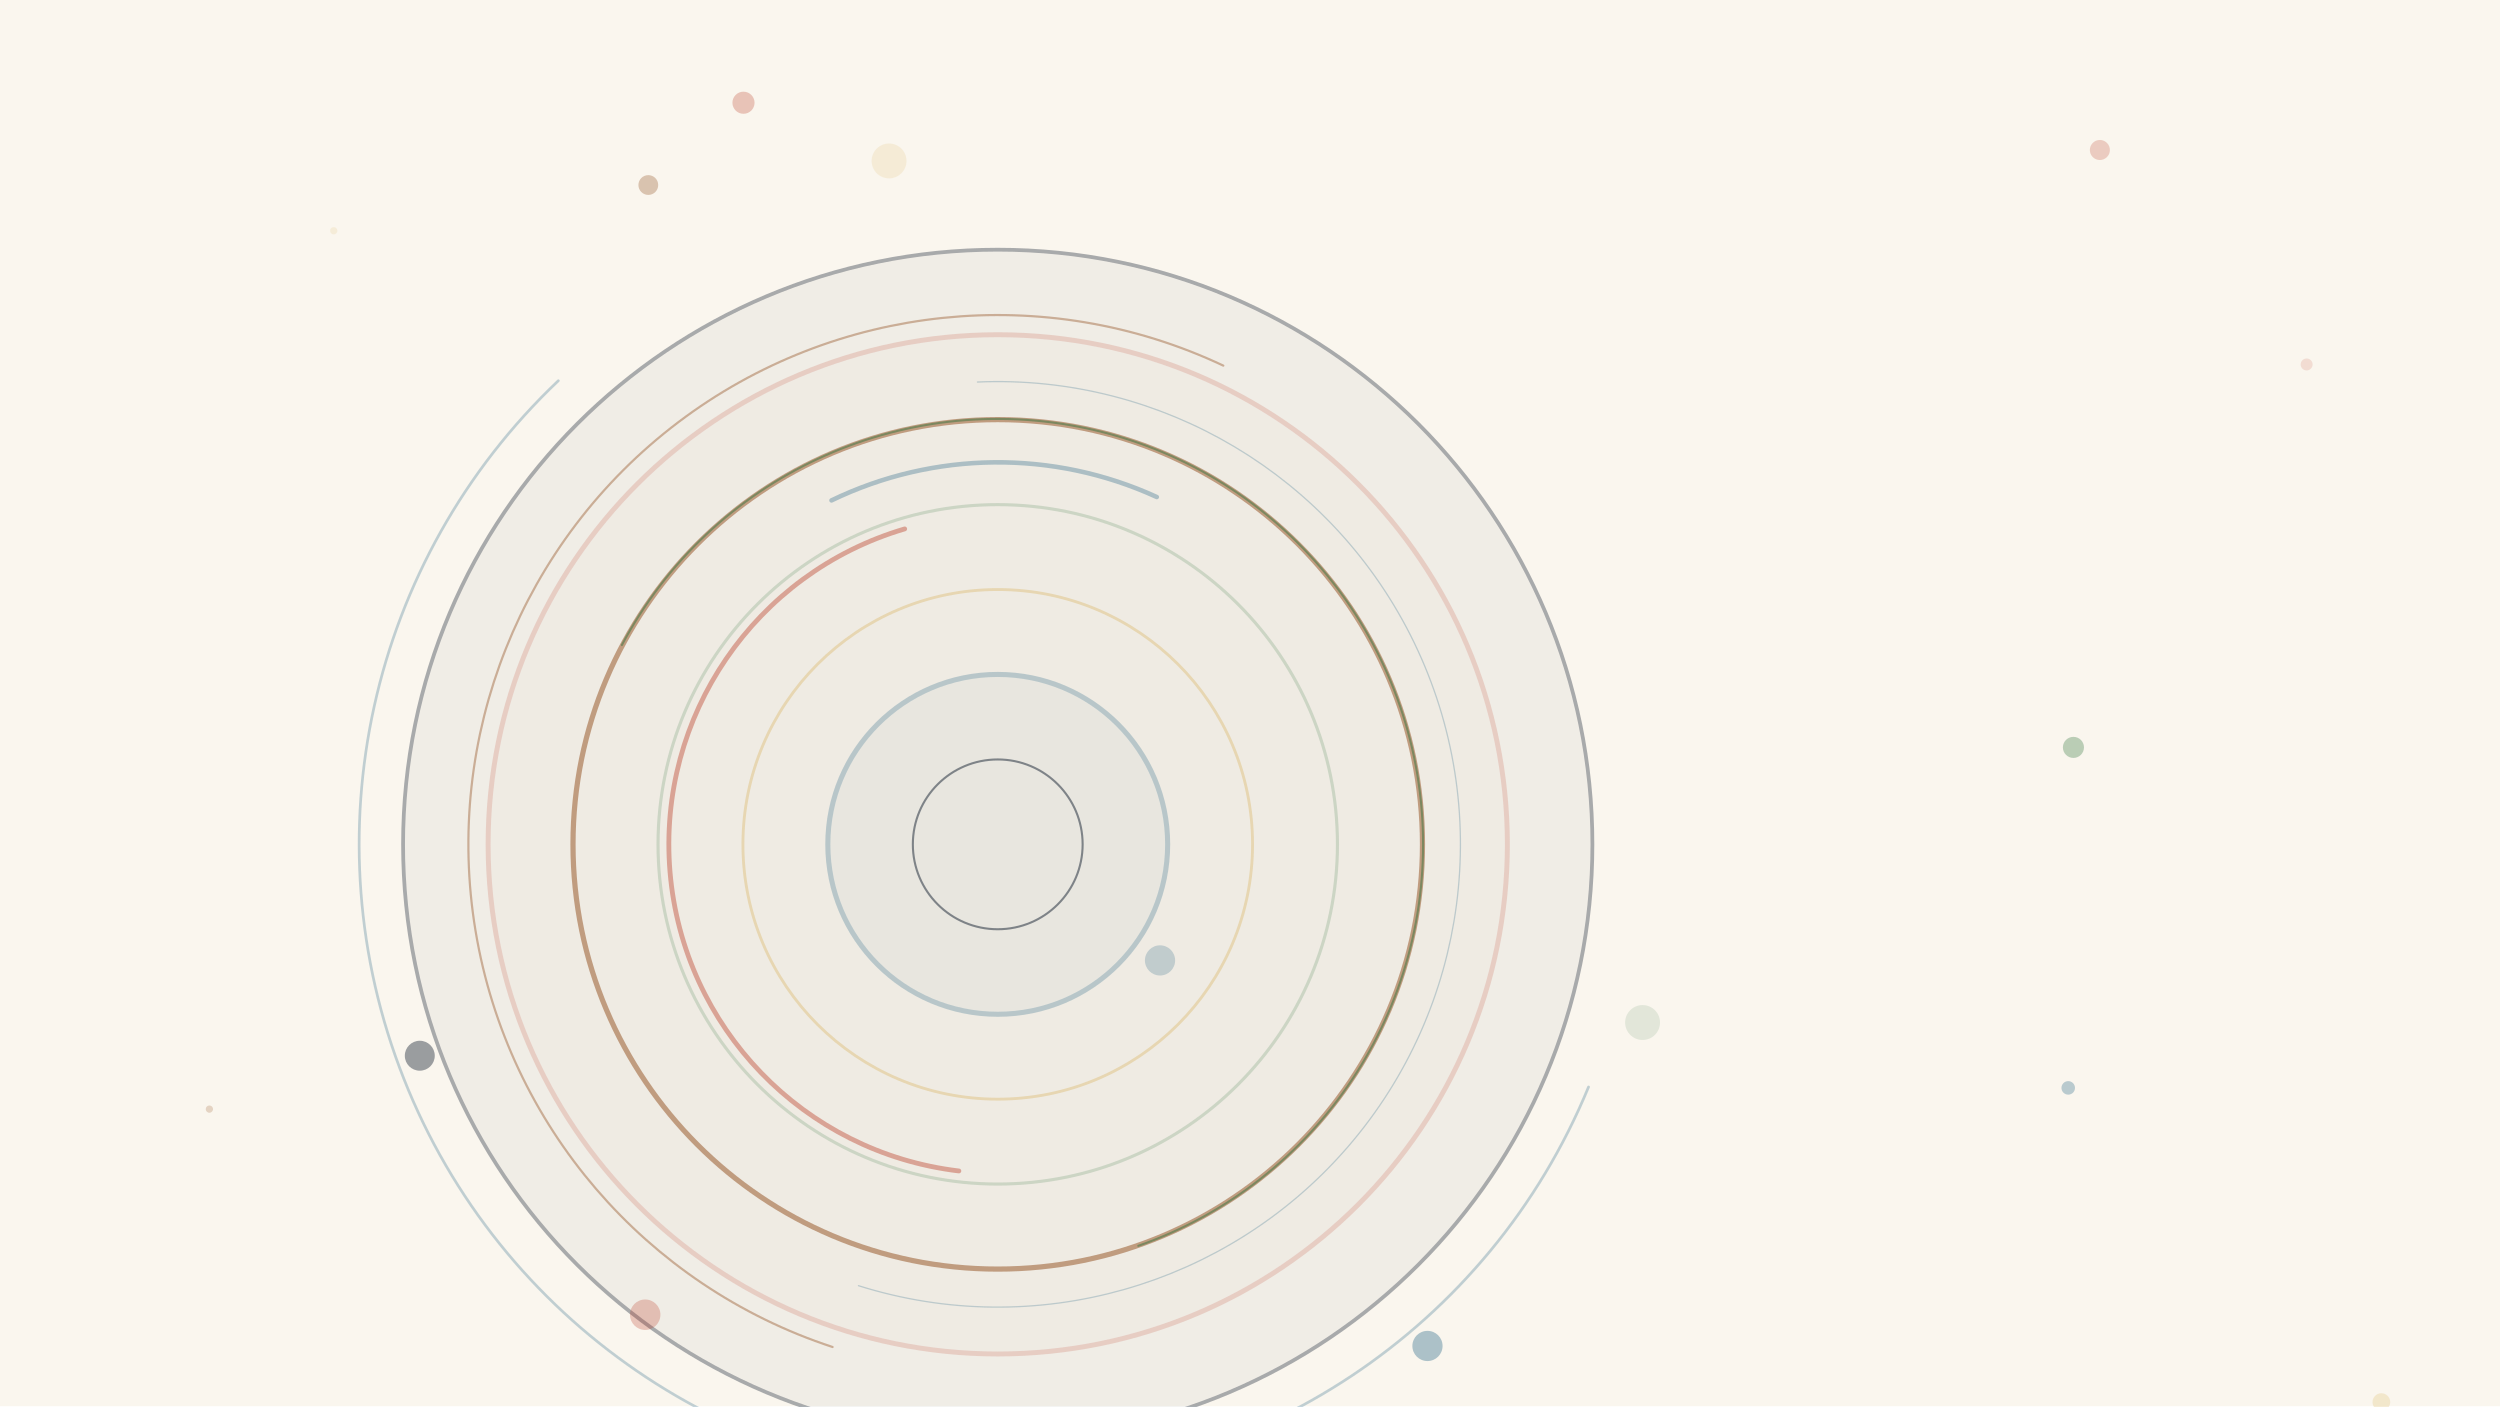
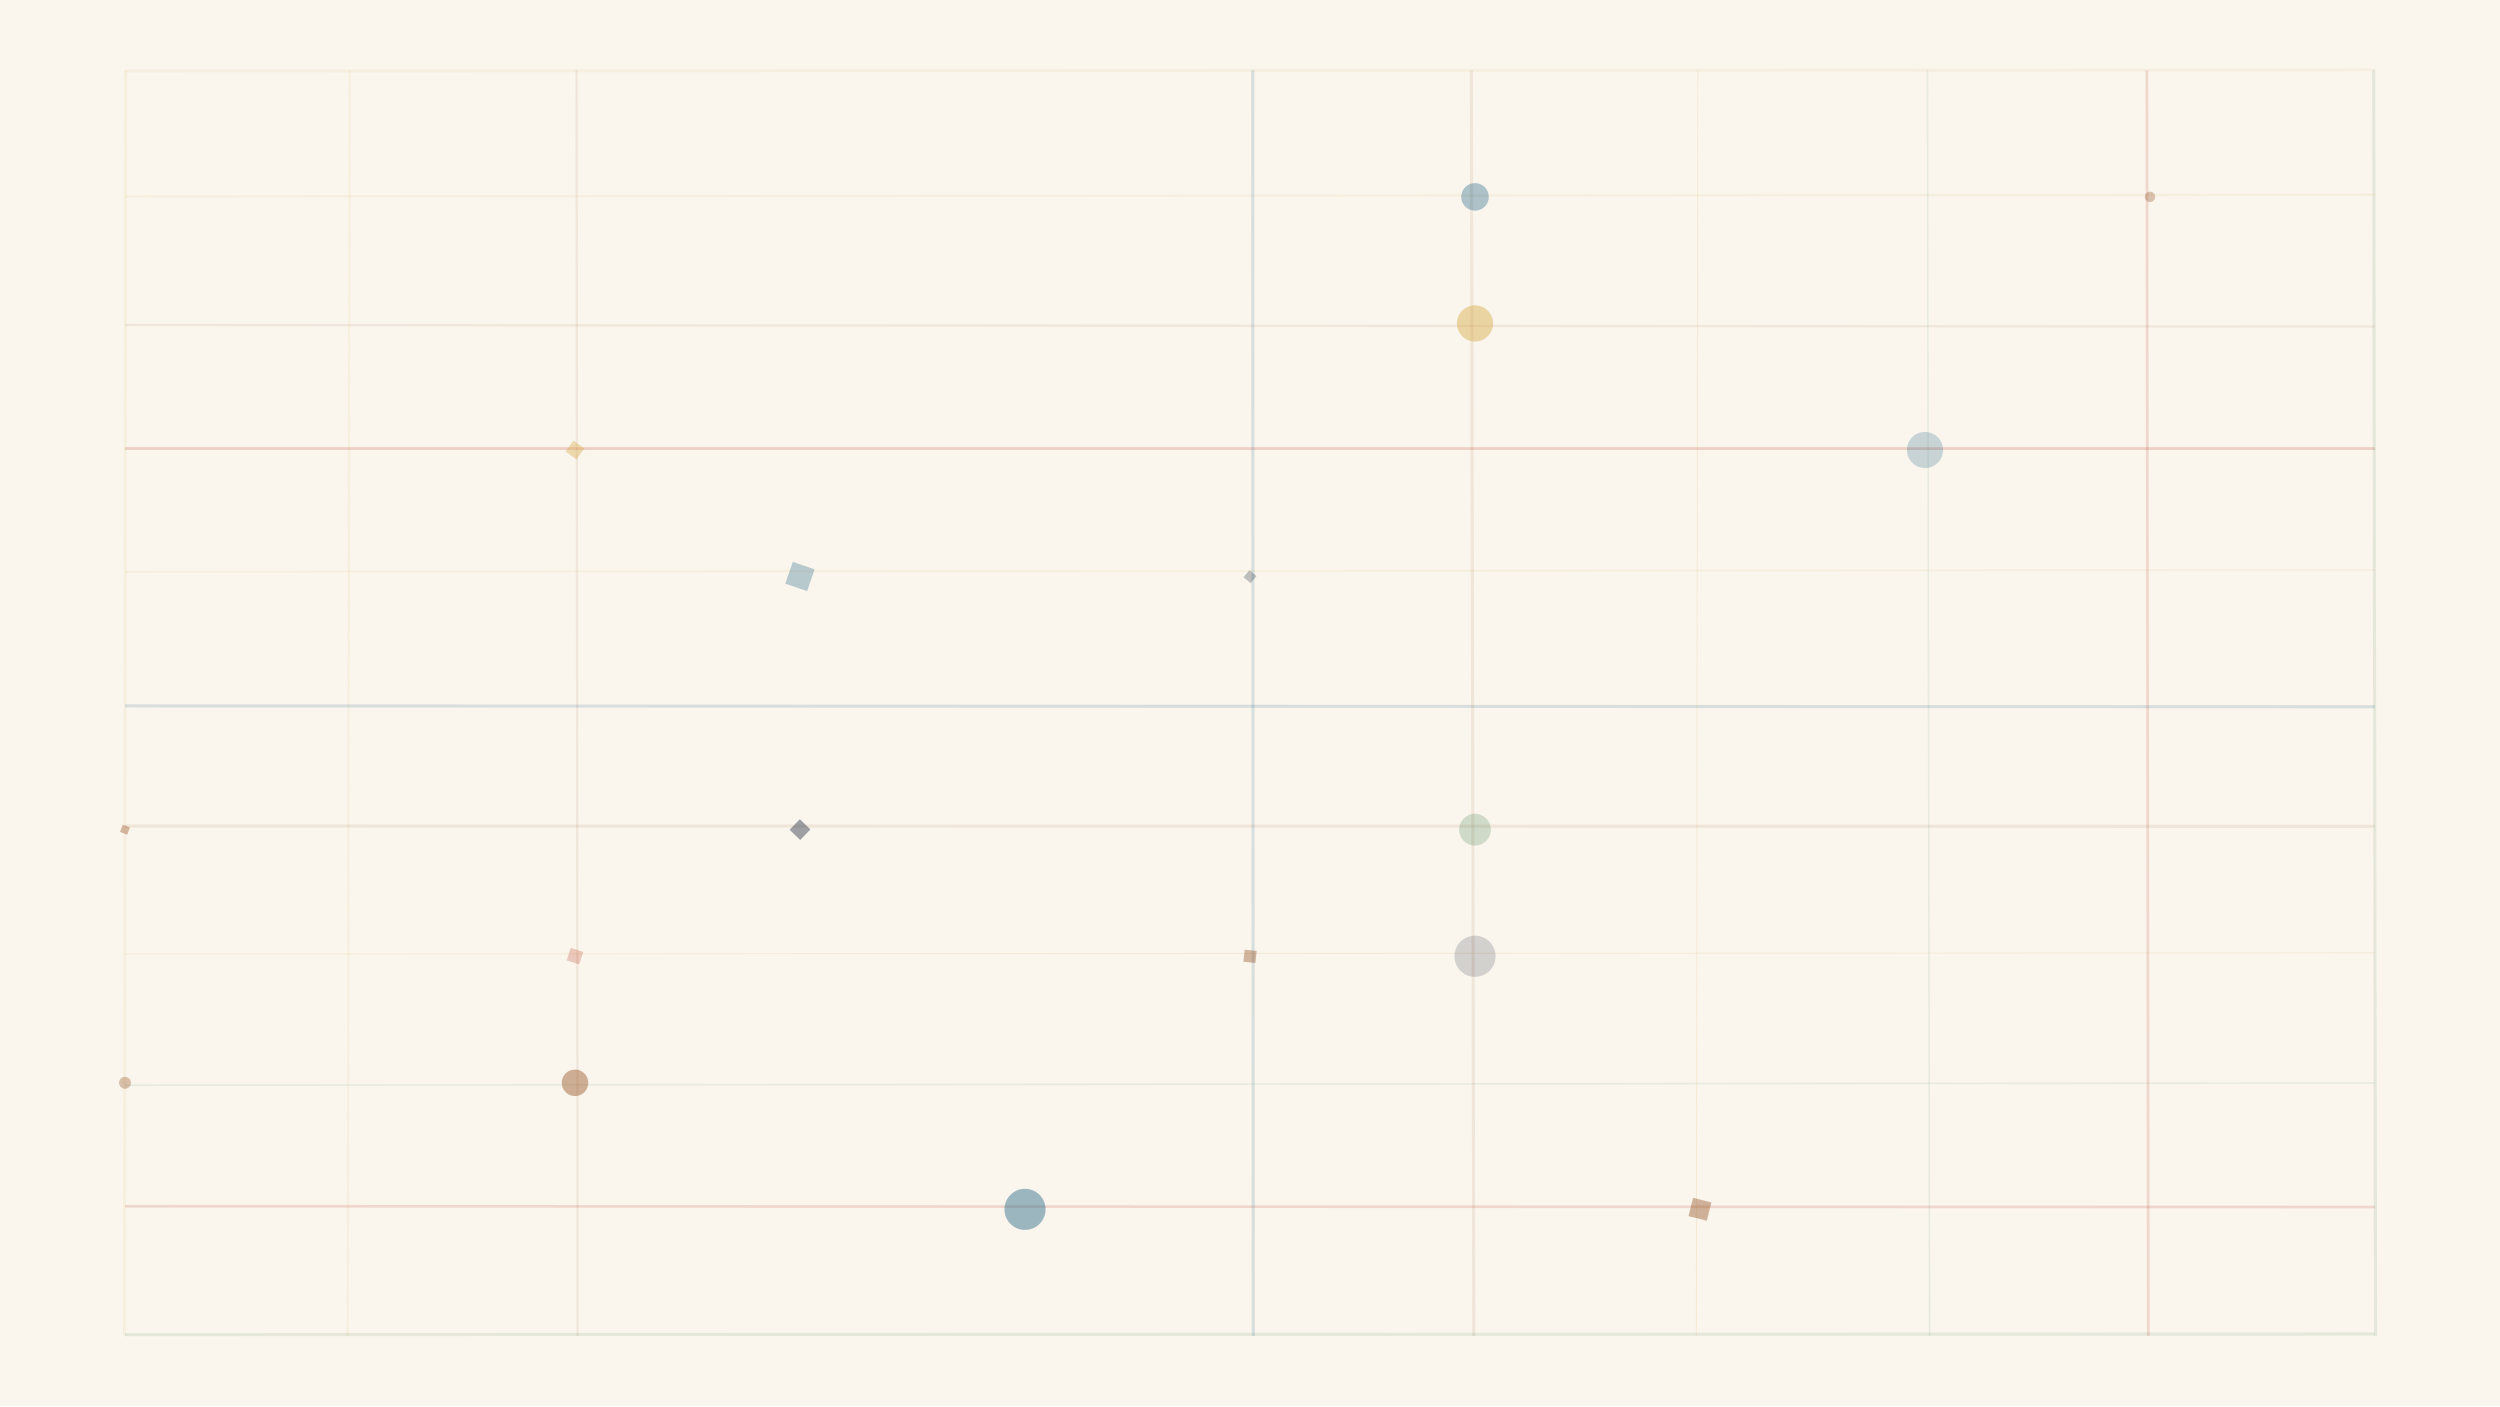
<svg xmlns="http://www.w3.org/2000/svg" viewBox="0 0 1920 1080" width="1920" height="1080">
  <rect width="1920" height="1080" fill="#FAF6EE" />
-   <circle cx="766.264" cy="648.46" r="456.7" fill="#0A1628" fill-opacity="0.11" stroke="#0A1628" stroke-width="2.9" opacity="0.34" />
-   <circle cx="766.264" cy="648.46" r="391.4" fill="#B7311A" fill-opacity="0.08" stroke="#B7311A" stroke-width="3.8" opacity="0.17" />
-   <circle cx="766.264" cy="648.46" r="326.2" fill="none" fill-opacity="0.00" stroke="#8B4513" stroke-width="4.0" opacity="0.48" />
-   <circle cx="766.264" cy="648.46" r="260.9" fill="none" fill-opacity="0.00" stroke="#2B7038" stroke-width="2.4" opacity="0.18" />
-   <circle cx="766.264" cy="648.46" r="195.7" fill="none" fill-opacity="0.00" stroke="#D4A843" stroke-width="2.2" opacity="0.31" />
-   <circle cx="766.264" cy="648.46" r="130.5" fill="#1B5E80" fill-opacity="0.13" stroke="#1B5E80" stroke-width="3.9" opacity="0.26" />
-   <circle cx="766.264" cy="648.46" r="65.2" fill="none" fill-opacity="0.00" stroke="#0A1628" stroke-width="1.6" opacity="0.48" />
-   <path d="M 638.6 384.3 A 293.4 293.4 0 0 1 888.4 381.7" fill="none" stroke="#1B5E80" stroke-width="3.5" opacity="0.32" stroke-linecap="round" />
-   <path d="M 477.6 495.4 A 326.7 326.7 0 1 1 874.2 956.8" fill="none" stroke="#2B7038" stroke-width="1.6" opacity="0.46" stroke-linecap="round" />
-   <path d="M 736.4 899.3 A 252.6 252.6 0 0 1 694.8 406.2" fill="none" stroke="#B7311A" stroke-width="3.7" opacity="0.39" stroke-linecap="round" />
-   <path d="M 639.4 1034.5 A 406.4 406.4 0 1 1 939.5 280.8" fill="none" stroke="#8B4513" stroke-width="1.7" opacity="0.38" stroke-linecap="round" />
-   <path d="M 1220.0 834.8 A 490.5 490.5 0 1 1 428.8 292.4" fill="none" stroke="#1B5E80" stroke-width="2.1" opacity="0.26" stroke-linecap="round" />
-   <path d="M 750.7 293.4 A 355.4 355.4 0 1 1 659.3 987.4" fill="none" stroke="#1B5E80" stroke-width="1.0" opacity="0.24" stroke-linecap="round" />
-   <circle cx="682.8" cy="123.6" r="13.4" fill="#D4A843" opacity="0.14" />
-   <circle cx="1592.4" cy="574.0" r="8.1" fill="#2B7038" opacity="0.31" />
-   <circle cx="571.0" cy="78.9" r="8.5" fill="#B7311A" opacity="0.26" />
-   <circle cx="256.3" cy="177.2" r="2.8" fill="#D4A843" opacity="0.13" />
-   <circle cx="495.5" cy="1009.7" r="11.7" fill="#B7311A" opacity="0.25" />
-   <circle cx="322.4" cy="810.8" r="11.5" fill="#0A1628" opacity="0.40" />
-   <circle cx="1261.5" cy="785.3" r="13.4" fill="#2B7038" opacity="0.12" />
-   <circle cx="1771.5" cy="279.9" r="4.6" fill="#B7311A" opacity="0.13" />
-   <circle cx="1828.9" cy="1076.8" r="6.8" fill="#D4A843" opacity="0.20" />
-   <circle cx="1096.3" cy="1033.7" r="11.6" fill="#1B5E80" opacity="0.35" />
-   <circle cx="160.8" cy="851.8" r="2.8" fill="#8B4513" opacity="0.20" />
-   <circle cx="1588.4" cy="835.5" r="5.2" fill="#1B5E80" opacity="0.29" />
-   <circle cx="1612.7" cy="115.2" r="7.7" fill="#B7311A" opacity="0.22" />
-   <circle cx="890.9" cy="737.6" r="11.6" fill="#1B5E80" opacity="0.22" />
-   <circle cx="497.9" cy="142.1" r="7.6" fill="#8B4513" opacity="0.29" />
+   <line x1="96" y1="54.5" x2="1824" y2="53.7" stroke="#D4A843" stroke-width="2.3" opacity="0.09" />
+   <line x1="96.5" y1="54" x2="95.6" y2="1026" stroke="#D4A843" stroke-width="2.3" opacity="0.09" />
+   <line x1="96" y1="150.9" x2="1824" y2="149.5" stroke="#D4A843" stroke-width="1.8" opacity="0.09" />
+   <line x1="268.5" y1="54" x2="267.1" y2="1026" stroke="#D4A843" stroke-width="1.8" opacity="0.09" />
+   <line x1="96" y1="249.6" x2="1824" y2="250.8" stroke="#8B4513" stroke-width="1.8" opacity="0.09" />
+   <line x1="442.8" y1="54" x2="443.6" y2="1026" stroke="#8B4513" stroke-width="1.8" opacity="0.09" />
+   <line x1="96" y1="344.5" x2="1824" y2="344.5" stroke="#B7311A" stroke-width="2.1" opacity="0.20" />
+   <line x1="96" y1="439.1" x2="1824" y2="437.7" stroke="#D4A843" stroke-width="1.6" opacity="0.10" />
+   <line x1="96" y1="542.1" x2="1824" y2="542.8" stroke="#1B5E80" stroke-width="2.4" opacity="0.16" />
+   <line x1="962.1" y1="54" x2="962.5" y2="1026" stroke="#1B5E80" stroke-width="2.4" opacity="0.16" />
+   <line x1="96" y1="634.4" x2="1824" y2="634.6" stroke="#8B4513" stroke-width="2.4" opacity="0.10" />
+   <line x1="1130.0" y1="54" x2="1131.9" y2="1026" stroke="#8B4513" stroke-width="2.4" opacity="0.10" />
+   <line x1="96" y1="732.7" x2="1824" y2="731.8" stroke="#D4A843" stroke-width="0.8" opacity="0.16" />
+   <line x1="1303.9" y1="54" x2="1302.8" y2="1026" stroke="#D4A843" stroke-width="0.8" opacity="0.16" />
+   <line x1="96" y1="833.5" x2="1824" y2="831.7" stroke="#2B7038" stroke-width="1.2" opacity="0.09" />
+   <line x1="1480.3" y1="54" x2="1481.9" y2="1026" stroke="#2B7038" stroke-width="1.2" opacity="0.09" />
+   <line x1="96" y1="926.4" x2="1824" y2="927.0" stroke="#B7311A" stroke-width="2.1" opacity="0.16" />
+   <line x1="1648.8" y1="54" x2="1649.9" y2="1026" stroke="#B7311A" stroke-width="2.1" opacity="0.16" />
+   <line x1="96" y1="1025.0" x2="1824" y2="1024.5" stroke="#2B7038" stroke-width="2.4" opacity="0.11" />
+   <line x1="1823.0" y1="54" x2="1824.4" y2="1026" stroke="#2B7038" stroke-width="2.4" opacity="0.11" />
+   <rect x="93.0" y="634.2" width="6.0" height="6.0" fill="#8B4513" opacity="0.35" transform="rotate(21 96.0 637.2)" />
+   <circle cx="96.0" cy="831.6" r="4.6" fill="#8B4513" opacity="0.31" />
+   <rect x="436.4" y="340.4" width="10.4" height="10.4" fill="#D4A843" opacity="0.38" transform="rotate(36 441.6 345.6)" />
+   <rect x="436.5" y="729.3" width="10.1" height="10.1" fill="#B7311A" opacity="0.24" transform="rotate(18 441.6 734.4)" />
+   <circle cx="441.6" cy="831.6" r="10.2" fill="#8B4513" opacity="0.41" />
+   <rect x="605.5" y="433.9" width="17.7" height="17.7" fill="#1B5E80" opacity="0.30" transform="rotate(19 614.4 442.8)" />
+   <rect x="608.7" y="631.5" width="11.3" height="11.3" fill="#0A1628" opacity="0.39" transform="rotate(44 614.4 637.2)" />
+   <circle cx="787.2" cy="928.8" r="15.8" fill="#1B5E80" opacity="0.42" />
+   <rect x="956.5" y="439.3" width="7.1" height="7.1" fill="#0A1628" opacity="0.25" transform="rotate(40 960.0 442.8)" />
+   <rect x="955.4" y="729.8" width="9.3" height="9.3" fill="#8B4513" opacity="0.37" transform="rotate(6 960.0 734.4)" />
+   <circle cx="1132.8" cy="151.2" r="10.6" fill="#1B5E80" opacity="0.35" />
+   <circle cx="1132.8" cy="248.4" r="13.9" fill="#D4A843" opacity="0.44" />
+   <circle cx="1132.8" cy="637.2" r="12.2" fill="#2B7038" opacity="0.21" />
+   <circle cx="1132.8" cy="734.4" r="15.8" fill="#0A1628" opacity="0.17" />
+   <rect x="1298.3" y="921.5" width="14.5" height="14.5" fill="#8B4513" opacity="0.39" transform="rotate(14 1305.6 928.8)" />
+   <circle cx="1478.4" cy="345.6" r="13.9" fill="#1B5E80" opacity="0.23" />
+   <circle cx="1651.2" cy="151.2" r="4.0" fill="#8B4513" opacity="0.30" />
</svg>
